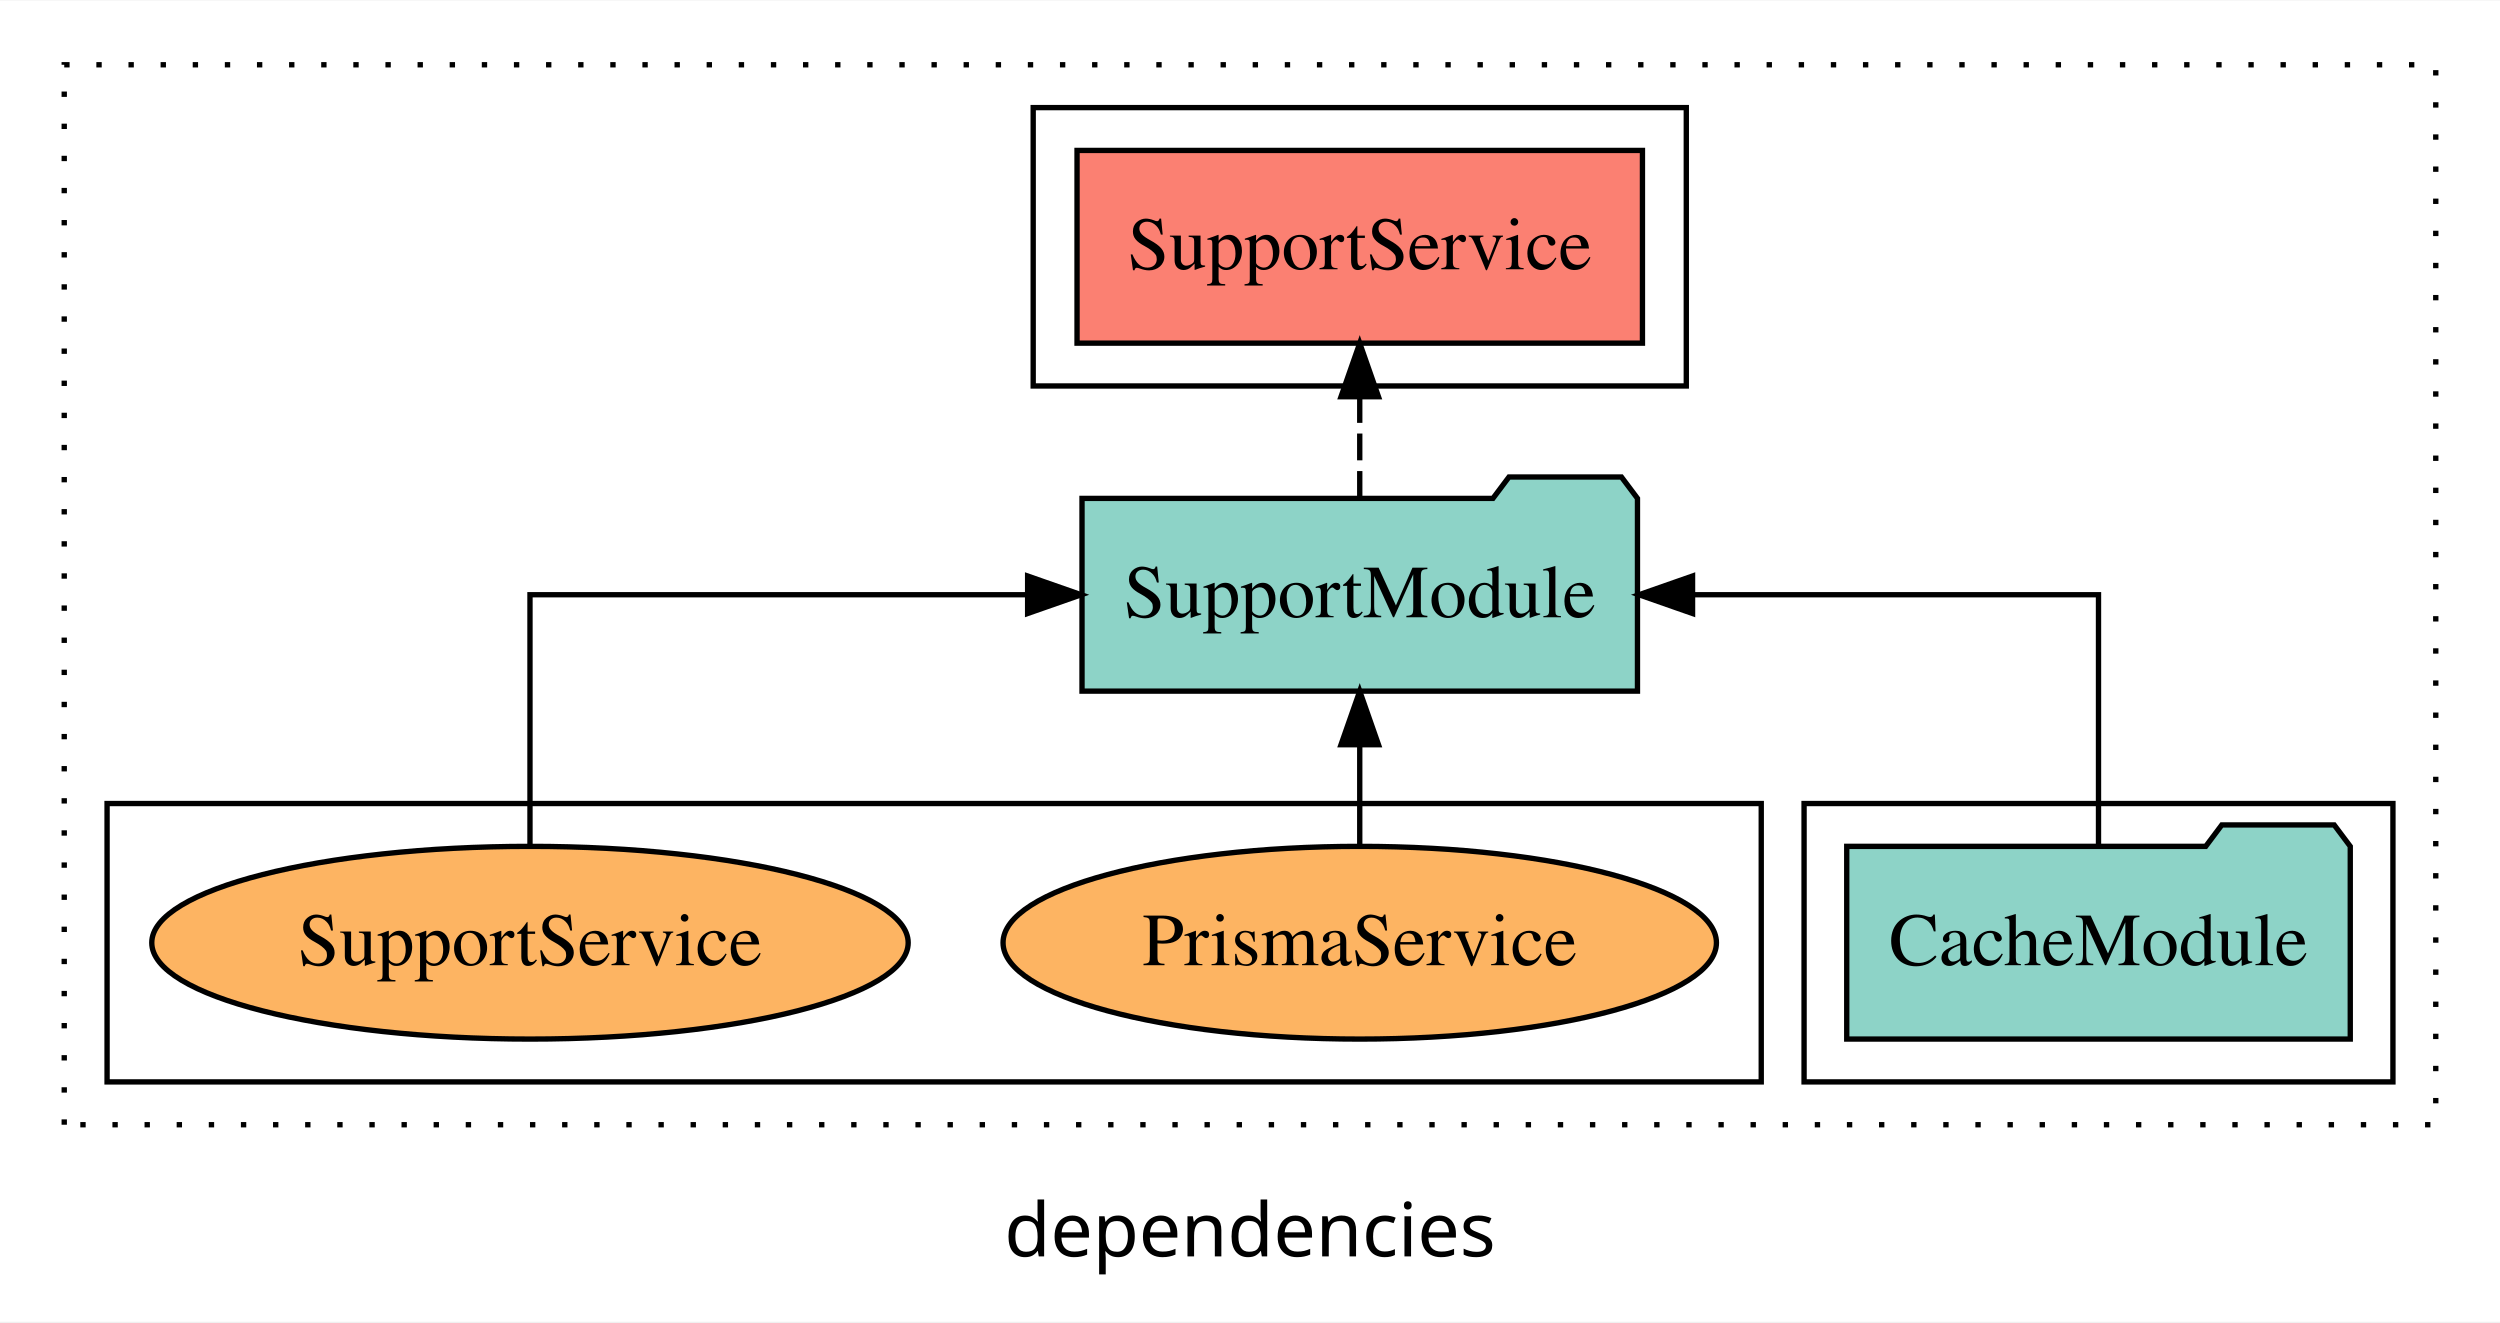
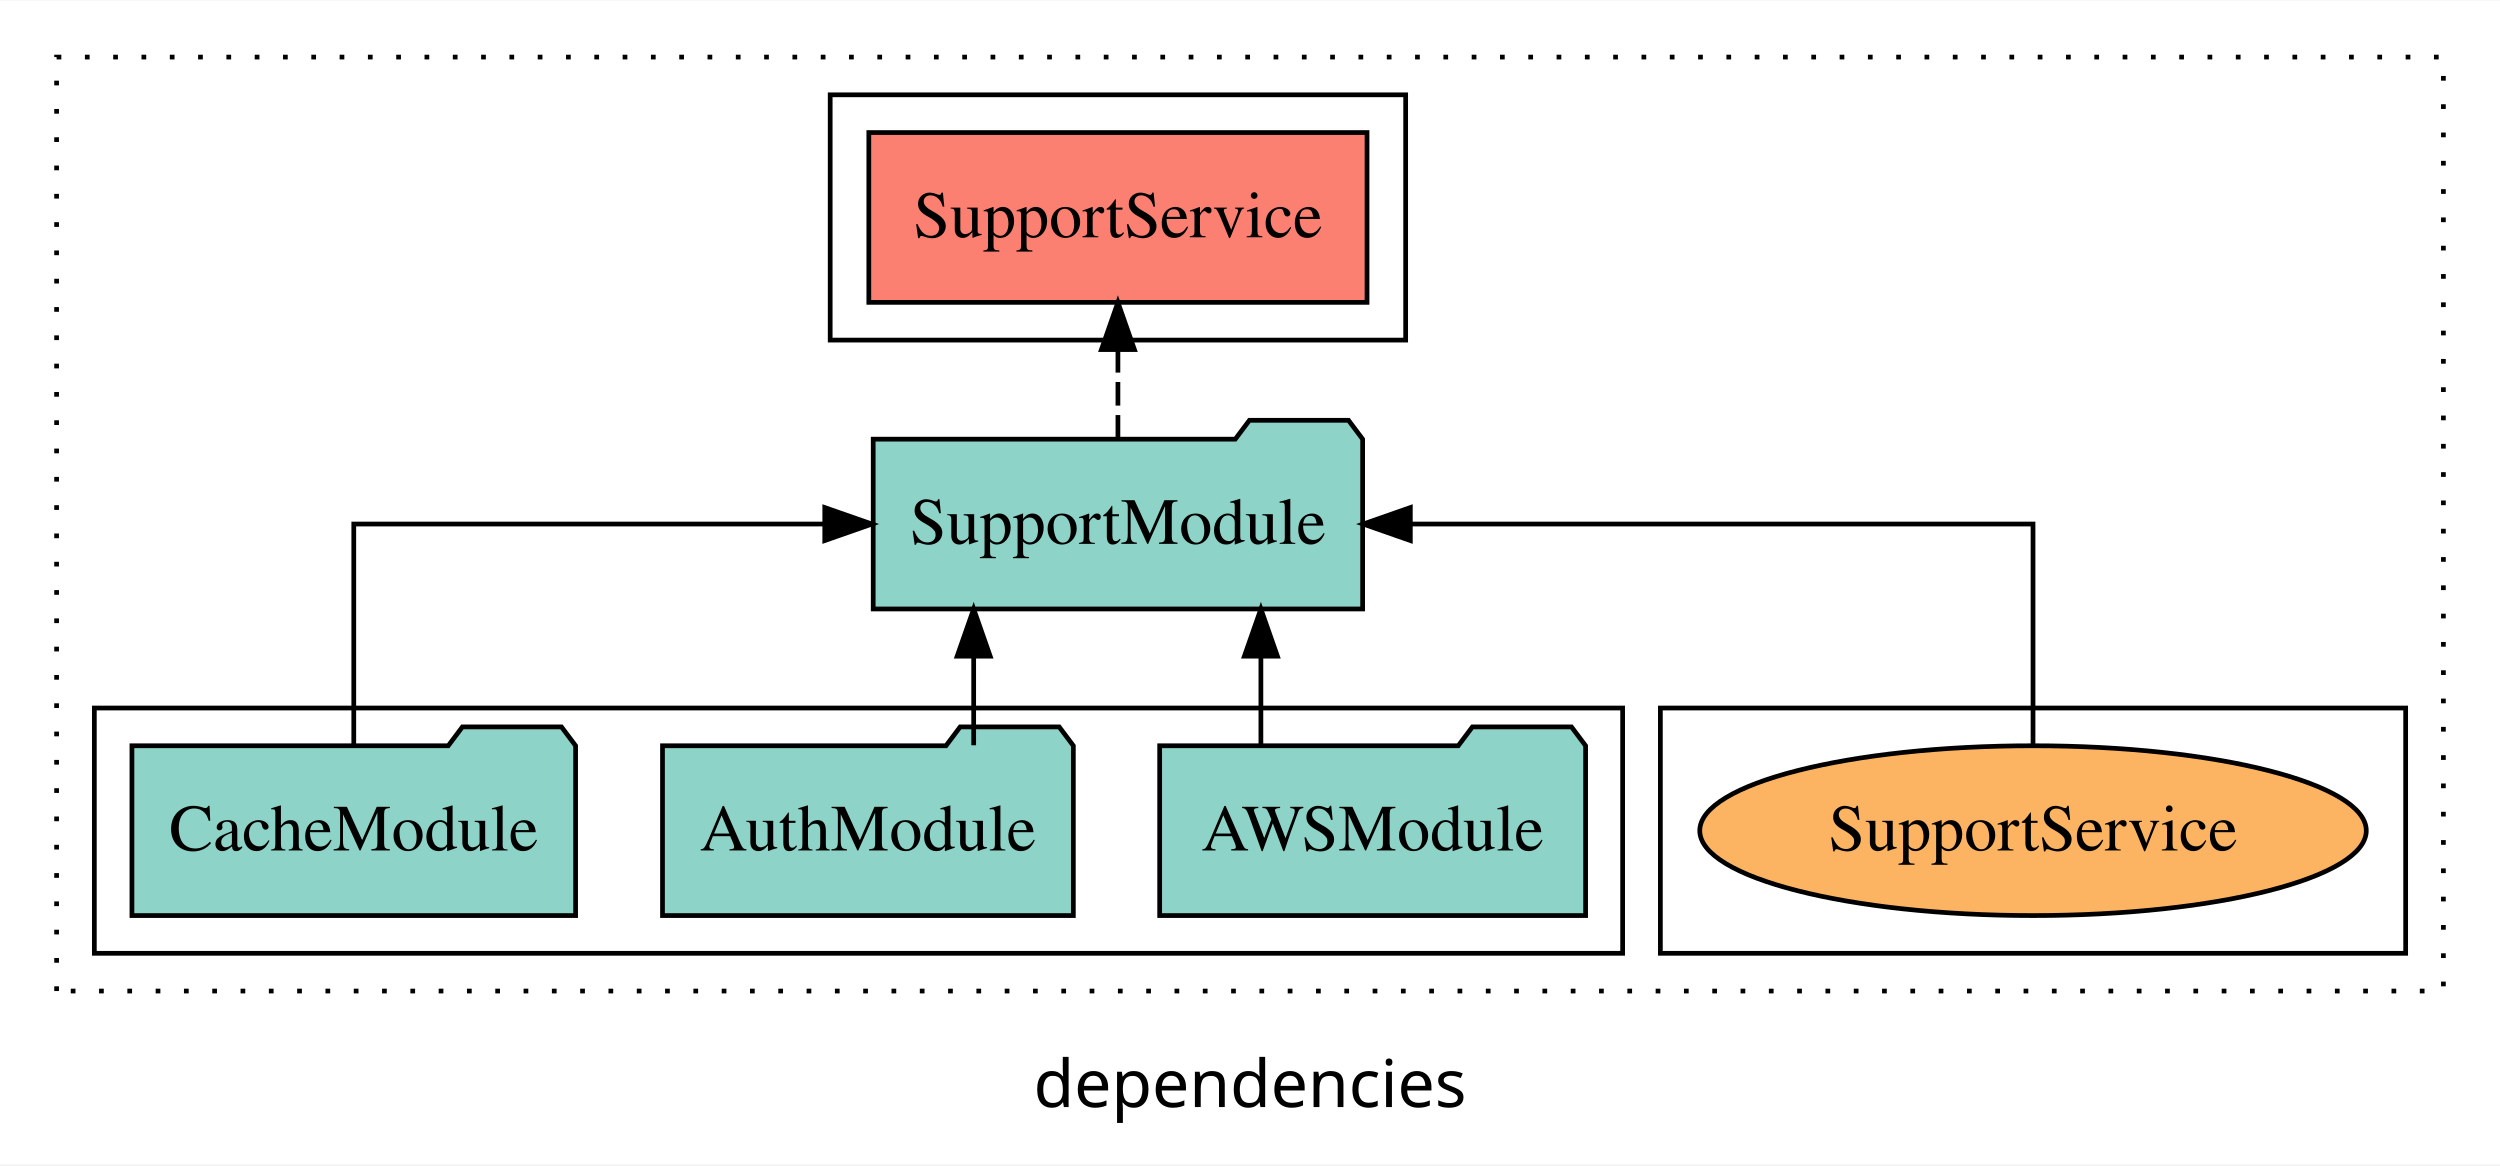
- <svg xmlns="http://www.w3.org/2000/svg" width="467pt" height="247pt" viewBox="0.00 0.00 467.00 246.80">
+ <svg xmlns="http://www.w3.org/2000/svg" width="530pt" height="247pt" viewBox="0.00 0.00 530.00 246.80">
  <g id="graph0" class="graph" transform="scale(1 1) rotate(0) translate(4 242.8)">
-     <polygon fill="white" stroke="transparent" points="-4,4 -4,-242.8 463,-242.8 463,4 -4,4" />
-     <text text-anchor="middle" x="229.5" y="-8.2" font-family="sans-serif" font-size="14.00">dependencies</text>
+     <polygon fill="white" stroke="transparent" points="-4,4 -4,-242.8 526,-242.8 526,4 -4,4" />
+     <text text-anchor="middle" x="261" y="-8.2" font-family="sans-serif" font-size="14.00">dependencies</text>
    <g id="clust1" class="cluster">
-       <polygon fill="none" stroke="black" stroke-dasharray="1,5" points="8,-32.8 8,-230.8 451,-230.8 451,-32.8 8,-32.8" />
+       <polygon fill="none" stroke="black" stroke-dasharray="1,5" points="8,-32.8 8,-230.8 514,-230.8 514,-32.8 8,-32.8" />
+     </g>
+     <g id="clust4" class="cluster">
+       <polygon fill="none" stroke="black" points="172,-170.8 172,-222.8 294,-222.8 294,-170.8 172,-170.8" />
+     </g>
+     <g id="clust6" class="cluster">
+       <polygon fill="none" stroke="black" points="348,-40.8 348,-92.8 506,-92.8 506,-40.8 348,-40.8" />
    </g>
    <g id="clust3" class="cluster">
-       <polygon fill="none" stroke="black" points="333,-40.8 333,-92.8 443,-92.8 443,-40.8 333,-40.8" />
-     </g>
-     <g id="clust6" class="cluster">
-       <polygon fill="none" stroke="black" points="16,-40.8 16,-92.8 325,-92.8 325,-40.8 16,-40.8" />
-     </g>
-     <g id="clust4" class="cluster">
-       <polygon fill="none" stroke="black" points="189,-170.8 189,-222.8 311,-222.8 311,-170.8 189,-170.8" />
+       <polygon fill="none" stroke="black" points="16,-40.8 16,-92.8 340,-92.8 340,-40.8 16,-40.8" />
    </g>
    <g id="node1" class="node">
-       <polygon fill="#8dd3c7" stroke="black" points="435.03,-84.8 432.03,-88.8 411.03,-88.8 408.03,-84.8 340.97,-84.8 340.97,-48.8 435.03,-48.8 435.03,-84.8" />
-       <text text-anchor="middle" x="388" y="-62.6" font-family="Times,serif" font-size="14.00">CacheModule</text>
+       <polygon fill="#8dd3c7" stroke="black" points="332.15,-84.8 329.15,-88.8 308.15,-88.8 305.15,-84.8 241.85,-84.8 241.85,-48.8 332.15,-48.8 332.15,-84.8" />
+       <text text-anchor="middle" x="287" y="-62.6" font-family="Times,serif" font-size="14.00">AWSModule</text>
+     </g>
+     <g id="node4" class="node">
+       <polygon fill="#8dd3c7" stroke="black" points="284.88,-149.8 281.88,-153.8 260.88,-153.8 257.88,-149.8 181.12,-149.8 181.12,-113.8 284.88,-113.8 284.88,-149.8" />
+       <text text-anchor="middle" x="233" y="-127.6" font-family="Times,serif" font-size="14.00">SupportModule</text>
+     </g>
+     <g id="edge1" class="edge">
+       <path fill="none" stroke="black" d="M263.31,-84.91C263.31,-84.91 263.31,-103.79 263.31,-103.79" />
+       <polygon fill="black" stroke="black" points="259.81,-103.79 263.31,-113.79 266.81,-103.79 259.81,-103.79" />
    </g>
    <g id="node2" class="node">
-       <polygon fill="#8dd3c7" stroke="black" points="301.88,-149.8 298.88,-153.8 277.88,-153.8 274.88,-149.8 198.12,-149.8 198.12,-113.8 301.88,-113.8 301.88,-149.8" />
-       <text text-anchor="middle" x="250" y="-127.6" font-family="Times,serif" font-size="14.00">SupportModule</text>
+       <polygon fill="#8dd3c7" stroke="black" points="223.55,-84.8 220.55,-88.8 199.55,-88.8 196.55,-84.8 136.45,-84.8 136.45,-48.8 223.55,-48.8 223.55,-84.8" />
+       <text text-anchor="middle" x="180" y="-62.6" font-family="Times,serif" font-size="14.00">AuthModule</text>
    </g>
-     <g id="edge1" class="edge">
-       <path fill="none" stroke="black" d="M388,-84.91C388,-104.14 388,-131.8 388,-131.8 388,-131.8 312.17,-131.8 312.17,-131.8" />
-       <polygon fill="black" stroke="black" points="312.17,-128.3 302.17,-131.8 312.17,-135.3 312.17,-128.3" />
+     <g id="edge2" class="edge">
+       <path fill="none" stroke="black" d="M202.42,-84.91C202.42,-84.91 202.42,-103.79 202.42,-103.79" />
+       <polygon fill="black" stroke="black" points="198.92,-103.79 202.42,-113.79 205.92,-103.79 198.92,-103.79" />
    </g>
    <g id="node3" class="node">
-       <polygon fill="#fb8072" stroke="black" points="302.81,-214.8 197.19,-214.8 197.19,-178.8 302.81,-178.8 302.81,-214.8" />
-       <text text-anchor="middle" x="250" y="-192.6" font-family="Times,serif" font-size="14.00">SupportService </text>
-     </g>
-     <g id="edge2" class="edge">
-       <path fill="none" stroke="black" stroke-dasharray="5,2" d="M250,-149.91C250,-149.91 250,-168.79 250,-168.79" />
-       <polygon fill="black" stroke="black" points="246.5,-168.79 250,-178.79 253.5,-168.79 246.5,-168.79" />
-     </g>
-     <g id="node4" class="node">
-       <ellipse fill="#fdb462" stroke="black" cx="250" cy="-66.8" rx="66.63" ry="18" />
-       <text text-anchor="middle" x="250" y="-62.6" font-family="Times,serif" font-size="14.00">PrismaService</text>
+       <polygon fill="#8dd3c7" stroke="black" points="118.03,-84.8 115.03,-88.8 94.03,-88.8 91.03,-84.8 23.97,-84.8 23.97,-48.8 118.03,-48.8 118.03,-84.8" />
+       <text text-anchor="middle" x="71" y="-62.6" font-family="Times,serif" font-size="14.00">CacheModule</text>
    </g>
    <g id="edge3" class="edge">
-       <path fill="none" stroke="black" d="M250,-84.91C250,-84.91 250,-103.79 250,-103.79" />
-       <polygon fill="black" stroke="black" points="246.5,-103.79 250,-113.79 253.5,-103.79 246.5,-103.79" />
+       <path fill="none" stroke="black" d="M71,-84.91C71,-104.14 71,-131.8 71,-131.8 71,-131.8 170.85,-131.8 170.85,-131.8" />
+       <polygon fill="black" stroke="black" points="170.85,-135.3 180.85,-131.8 170.85,-128.3 170.85,-135.3" />
    </g>
    <g id="node5" class="node">
-       <ellipse fill="#fdb462" stroke="black" cx="95" cy="-66.8" rx="70.65" ry="18" />
-       <text text-anchor="middle" x="95" y="-62.6" font-family="Times,serif" font-size="14.00">SupportService</text>
+       <polygon fill="#fb8072" stroke="black" points="285.81,-214.8 180.19,-214.8 180.19,-178.8 285.81,-178.8 285.81,-214.8" />
+       <text text-anchor="middle" x="233" y="-192.6" font-family="Times,serif" font-size="14.00">SupportService </text>
    </g>
    <g id="edge4" class="edge">
-       <path fill="none" stroke="black" d="M95,-84.91C95,-104.14 95,-131.8 95,-131.8 95,-131.8 187.96,-131.8 187.96,-131.8" />
-       <polygon fill="black" stroke="black" points="187.96,-135.3 197.96,-131.8 187.96,-128.3 187.96,-135.3" />
+       <path fill="none" stroke="black" stroke-dasharray="5,2" d="M233,-149.91C233,-149.91 233,-168.79 233,-168.79" />
+       <polygon fill="black" stroke="black" points="229.5,-168.79 233,-178.79 236.5,-168.79 229.5,-168.79" />
+     </g>
+     <g id="node6" class="node">
+       <ellipse fill="#fdb462" stroke="black" cx="427" cy="-66.8" rx="70.65" ry="18" />
+       <text text-anchor="middle" x="427" y="-62.6" font-family="Times,serif" font-size="14.00">SupportService</text>
+     </g>
+     <g id="edge5" class="edge">
+       <path fill="none" stroke="black" d="M427,-84.91C427,-104.14 427,-131.8 427,-131.8 427,-131.8 294.99,-131.8 294.99,-131.8" />
+       <polygon fill="black" stroke="black" points="294.99,-128.3 284.99,-131.8 294.99,-135.3 294.99,-128.3" />
    </g>
  </g>
</svg>
